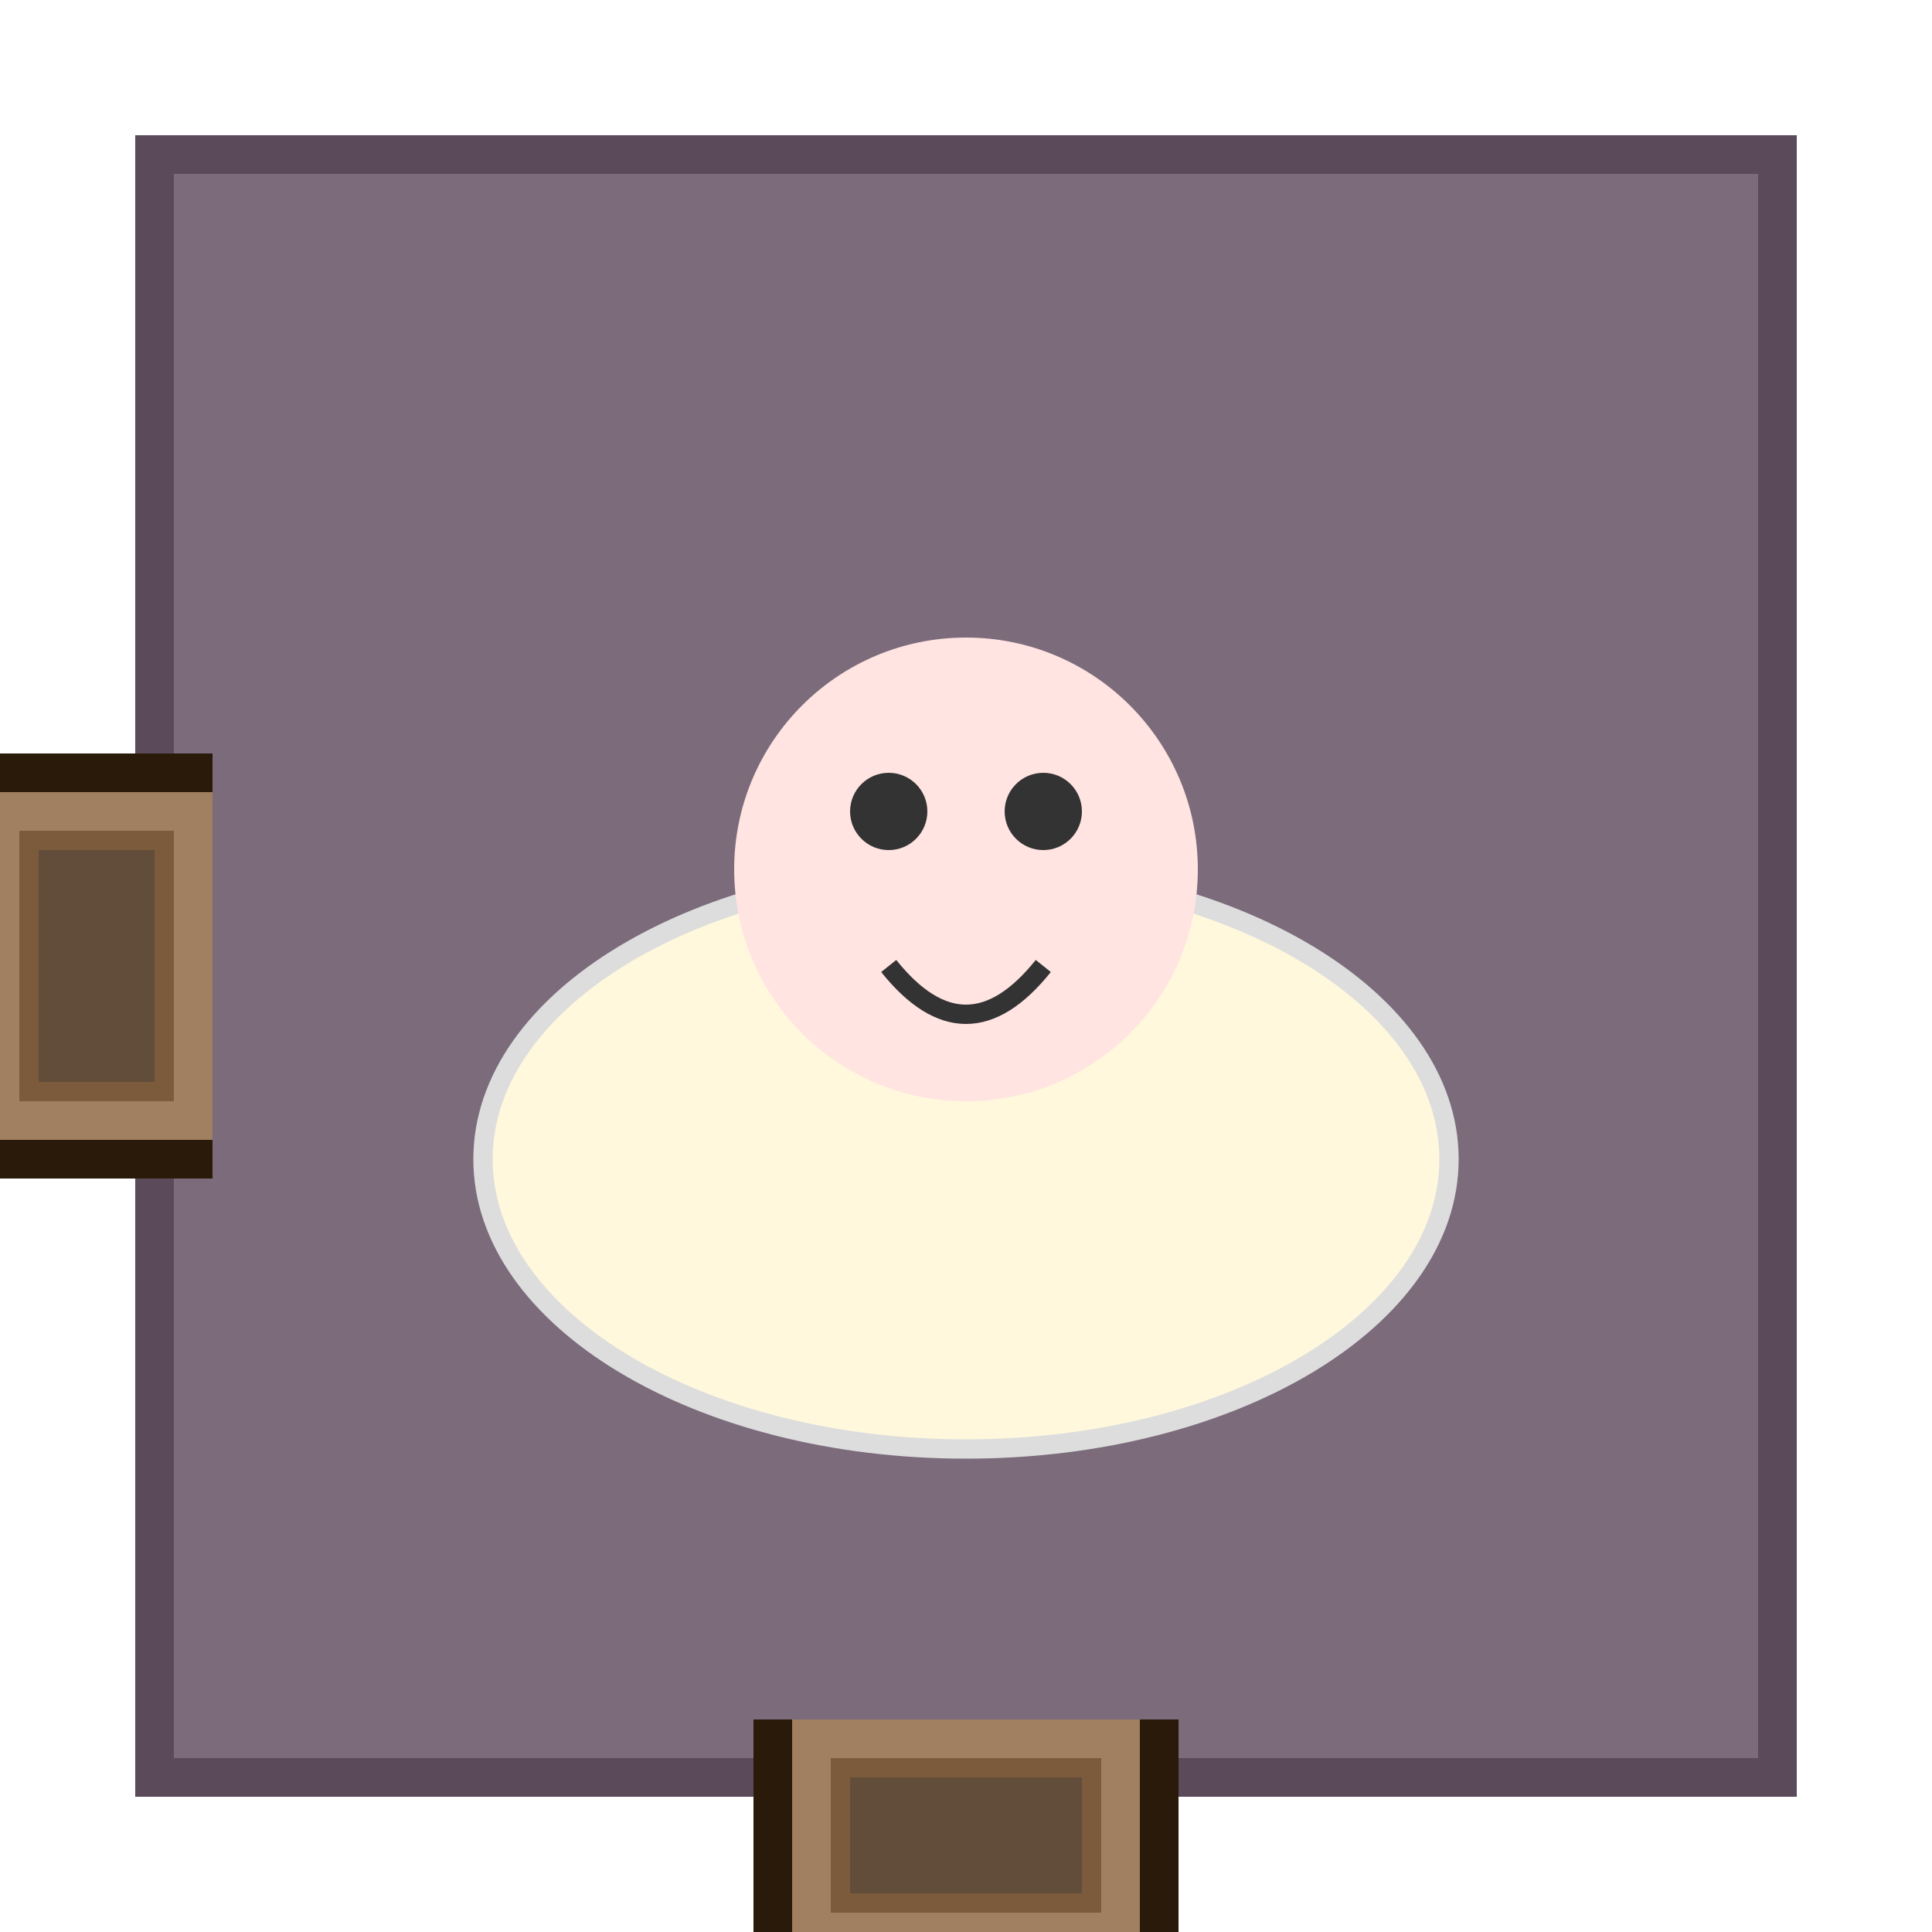
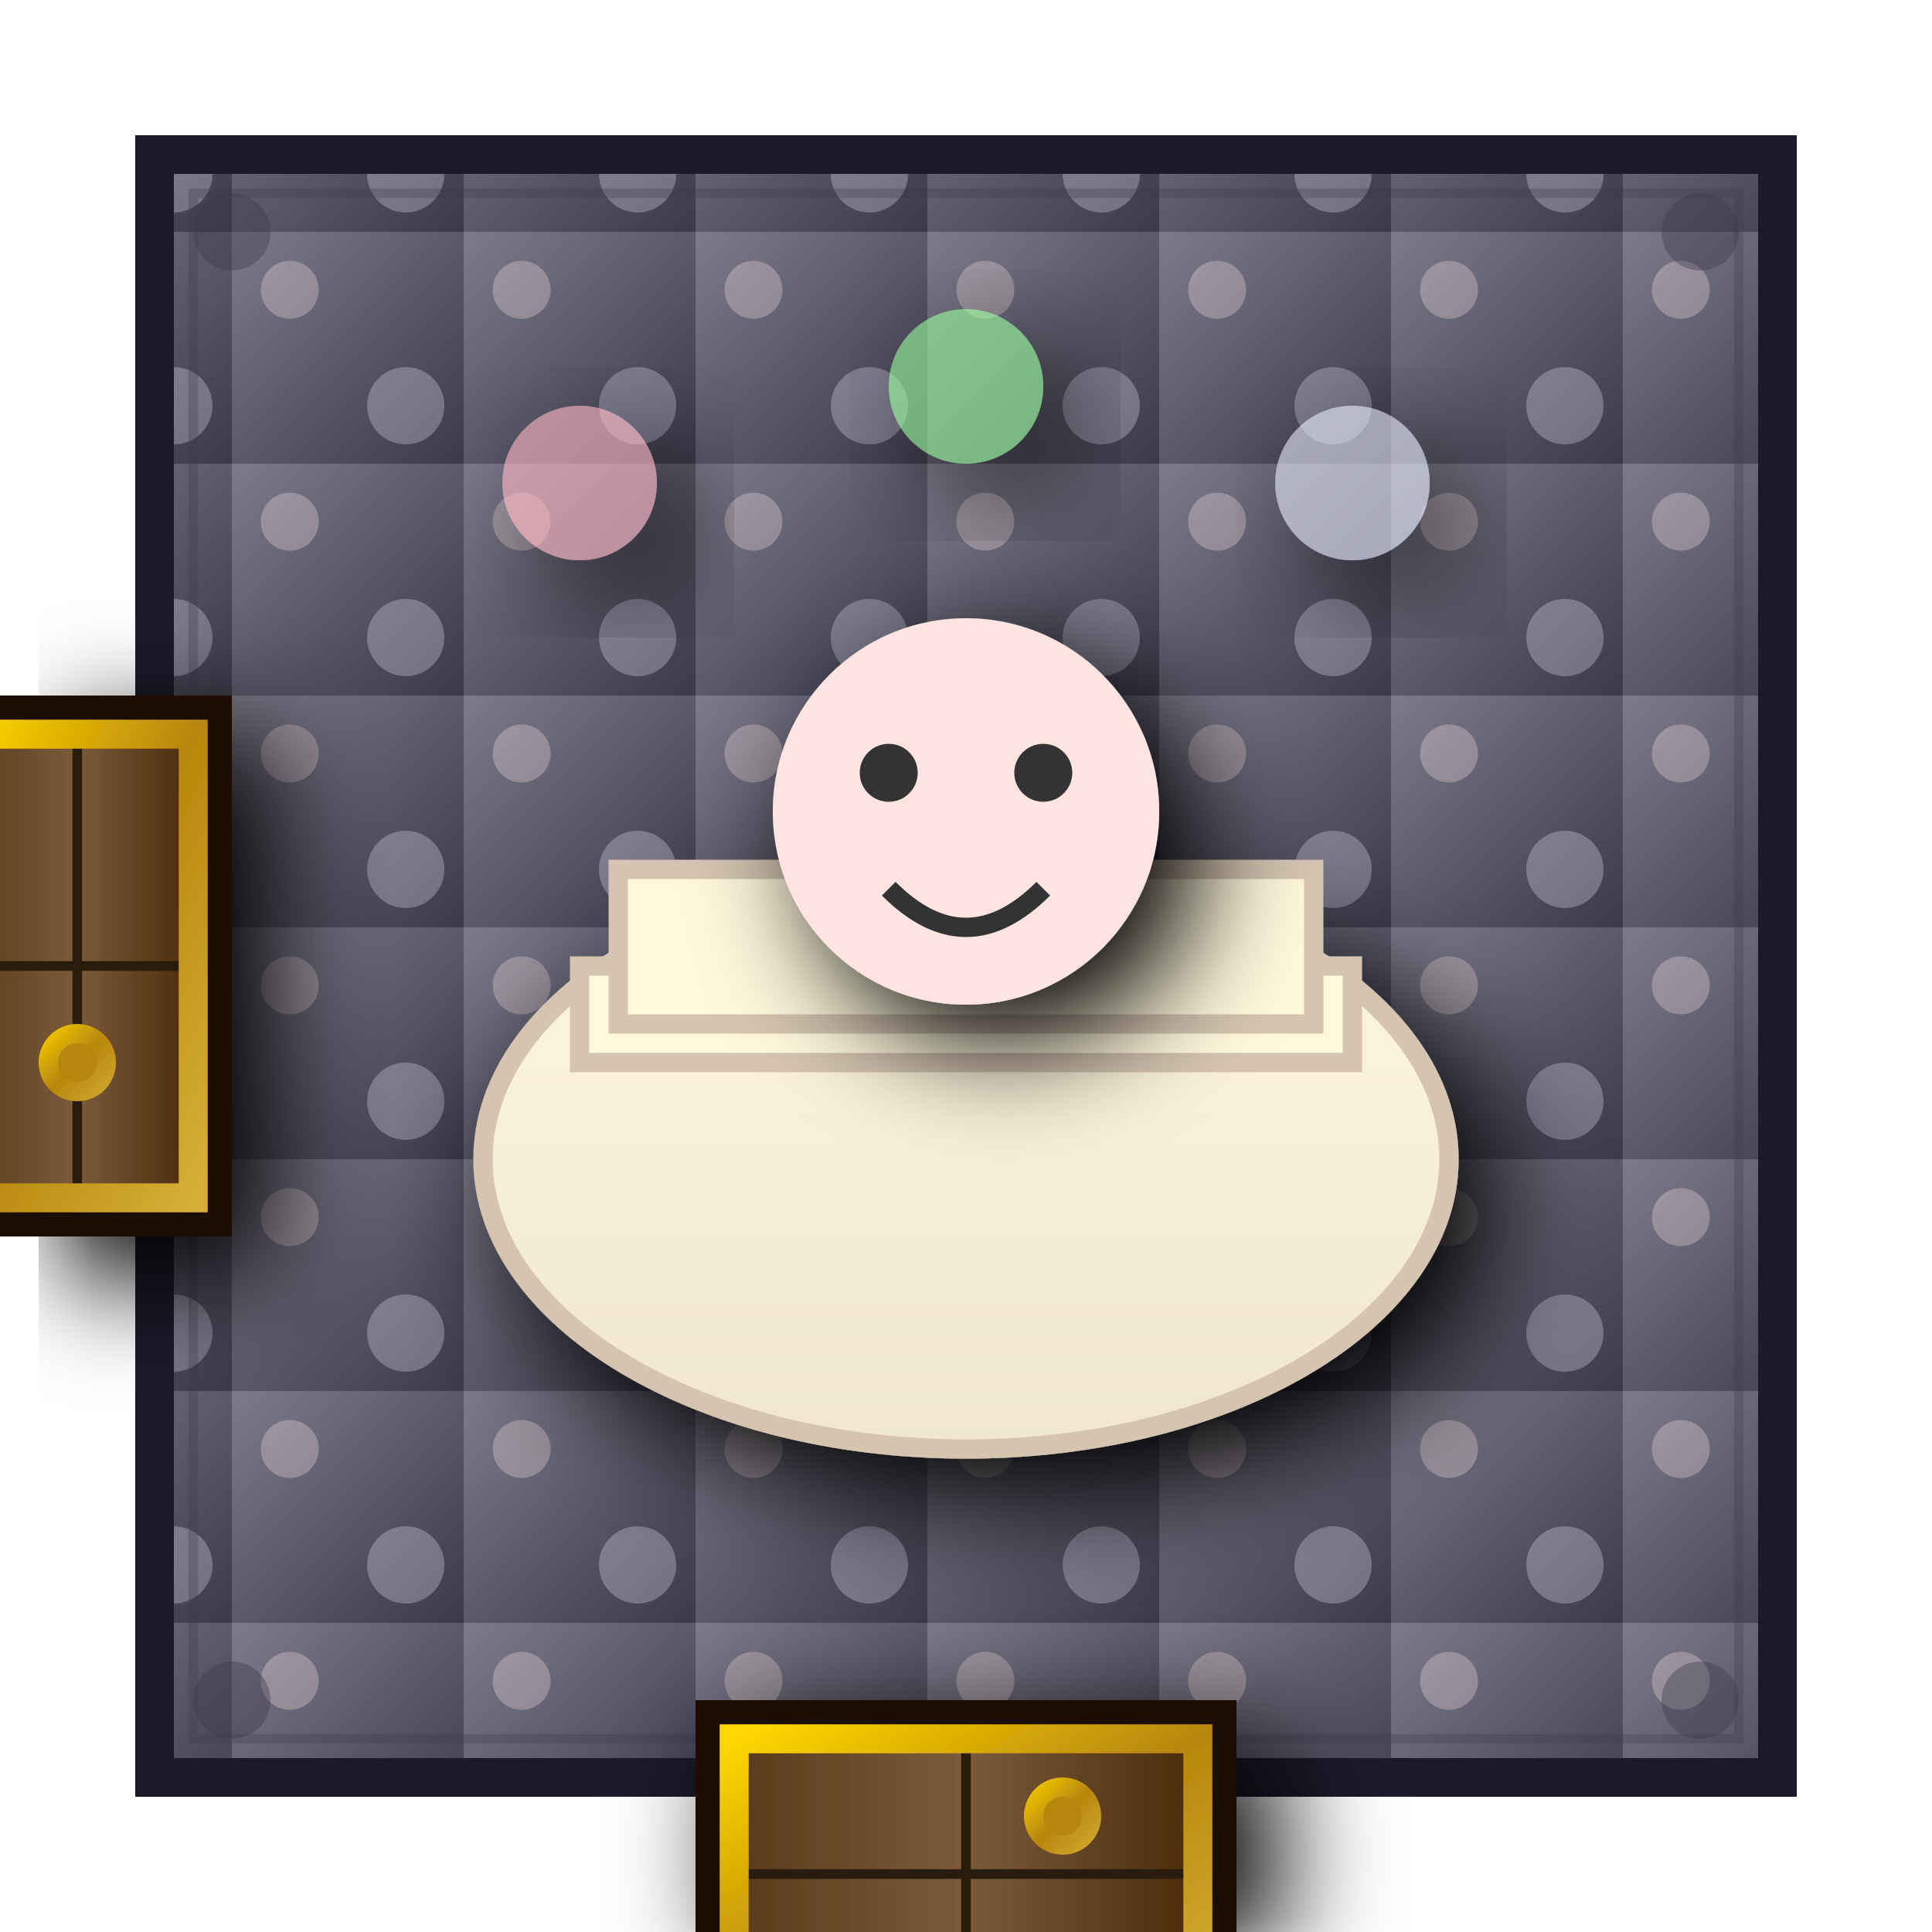
- <svg xmlns="http://www.w3.org/2000/svg" viewBox="0 0 100 100" width="300" height="300">
-   <rect x="8" y="8" width="84" height="84" fill="#7B6B7B" stroke="#5A4A5A" stroke-width="2" />
-   <rect x="40" y="90" width="20" height="12" fill="#3D2B1A" stroke="#2A1A0A" stroke-width="2" />
-   <rect x="42" y="90" width="16" height="10" fill="#7B5B3B" stroke="#A08060" stroke-width="2" />
-   <rect x="44" y="92" width="12" height="6" fill="#5A4A3A" opacity="0.8" />
-   <rect x="-2" y="40" width="12" height="20" fill="#3D2B1A" stroke="#2A1A0A" stroke-width="2" />
-   <rect x="0" y="42" width="10" height="16" fill="#7B5B3B" stroke="#A08060" stroke-width="2" />
-   <rect x="2" y="44" width="6" height="12" fill="#5A4A3A" opacity="0.8" />
-   <ellipse cx="50" cy="60" rx="25" ry="15" fill="#FFF8DC" stroke="#DDD" />
-   <circle cx="50" cy="45" r="12" fill="#FFE4E1" />
-   <circle cx="46" cy="42" r="2" fill="#333" />
-   <circle cx="54" cy="42" r="2" fill="#333" />
-   <path d="M46,50 Q50,55 54,50" fill="none" stroke="#333" stroke-width="1" />
+ <svg xmlns="http://www.w3.org/2000/svg" viewBox="0 0 100 100" width="400" height="400">
+   <defs>
+     <linearGradient id="floorGrad" x1="0%" y1="0%" x2="100%" y2="100%">
+       <stop offset="0%" style="stop-color:#7B7B8B" />
+       <stop offset="50%" style="stop-color:#5A5A6A" />
+       <stop offset="100%" style="stop-color:#3A3A4A" />
+     </linearGradient>
+     <pattern id="carpetPattern" x="0" y="0" width="12" height="12" patternUnits="userSpaceOnUse">
+       <rect width="12" height="12" fill="url(#floorGrad)" />
+       <circle cx="3" cy="3" r="1.5" fill="#FFE4E1" opacity="0.3" />
+       <circle cx="9" cy="9" r="2" fill="#E6E6FA" opacity="0.3" />
+     </pattern>
+     <linearGradient id="doorWood" x1="0%" y1="0%" x2="100%" y2="0%">
+       <stop offset="0%" style="stop-color:#5A3A1A" />
+       <stop offset="50%" style="stop-color:#7B5B3B" />
+       <stop offset="100%" style="stop-color:#4A2A0A" />
+     </linearGradient>
+     <linearGradient id="goldTrim" x1="0%" y1="0%" x2="100%" y2="100%">
+       <stop offset="0%" style="stop-color:#FFD700" />
+       <stop offset="50%" style="stop-color:#B8860B" />
+       <stop offset="100%" style="stop-color:#D4AF37" />
+     </linearGradient>
+     <linearGradient id="cribGrad" x1="0%" y1="0%" x2="0%" y2="100%">
+       <stop offset="0%" style="stop-color:#FFF8DC" />
+       <stop offset="100%" style="stop-color:#F0E6D2" />
+     </linearGradient>
+     <radialGradient id="mobileGlow" cx="50%" cy="50%" r="50%">
+       <stop offset="0%" style="stop-color:#FFB6C1;stop-opacity:0.6" />
+       <stop offset="100%" style="stop-color:#FFB6C1;stop-opacity:0" />
+     </radialGradient>
+     <filter id="softShadow" x="-50%" y="-50%" width="200%" height="200%">
+       <feGaussianBlur in="SourceAlpha" stdDeviation="3" result="blur" />
+       <feOffset in="blur" dx="2" dy="2" result="offsetBlur" />
+       <feComponentTransfer>
+         <feFuncA type="linear" slope="0.4" />
+       </feComponentTransfer>
+       <feMerge>
+         <feMergeNode in="offsetBlur" />
+         <feMergeNode in="SourceGraphic" />
+       </feMerge>
+     </filter>
+   </defs>
+   <rect x="8" y="8" width="84" height="84" fill="url(#carpetPattern)" stroke="#1A1A2A" stroke-width="2" />
+   <rect x="10" y="10" width="80" height="80" fill="none" stroke="#3A3A4A" stroke-width="0.5" opacity="0.3" />
+   <g filter="url(#softShadow)">
+     <rect x="36" y="88" width="28" height="16" fill="#1A0A00" />
+     <rect x="38" y="90" width="24" height="14" fill="url(#doorWood)" />
+     <line x1="50" y1="90" x2="50" y2="104" stroke="#2A1A0A" stroke-width="0.5" />
+     <line x1="38" y1="97" x2="62" y2="97" stroke="#2A1A0A" stroke-width="0.5" />
+     <rect x="38" y="90" width="24" height="14" fill="none" stroke="url(#goldTrim)" stroke-width="1.5" />
+     <circle cx="55" cy="94" r="2" fill="url(#goldTrim)" />
+     <circle cx="55" cy="94" r="1" fill="#B8860B" />
+   </g>
+   <g filter="url(#softShadow)">
+     <rect x="-4" y="36" width="16" height="28" fill="#1A0A00" />
+     <rect x="-2" y="38" width="12" height="24" fill="url(#doorWood)" />
+     <line x1="-2" y1="50" x2="10" y2="50" stroke="#2A1A0A" stroke-width="0.5" />
+     <line x1="4" y1="38" x2="4" y2="62" stroke="#2A1A0A" stroke-width="0.5" />
+     <rect x="-2" y="38" width="12" height="24" fill="none" stroke="url(#goldTrim)" stroke-width="1.5" />
+     <circle cx="4" cy="55" r="2" fill="url(#goldTrim)" />
+     <circle cx="4" cy="55" r="1" fill="#B8860B" />
+   </g>
+   <ellipse cx="50" cy="60" rx="25" ry="15" fill="url(#cribGrad)" stroke="#D4C4B0" filter="url(#softShadow)" />
+   <rect x="30" y="50" width="40" height="5" fill="#FFF8DC" stroke="#D4C4B0" />
+   <rect x="32" y="45" width="36" height="8" fill="#FFF8DC" stroke="#D4C4B0" />
+   <circle cx="50" cy="42" r="10" fill="#FFE4E1" filter="url(#softShadow)" />
+   <circle cx="46" cy="40" r="1.5" fill="#333" />
+   <circle cx="54" cy="40" r="1.5" fill="#333" />
+   <path d="M46,46 Q50,50 54,46" fill="none" stroke="#333" stroke-width="1" />
+   <circle cx="30" cy="25" r="4" fill="#FFB6C1" opacity="0.6" filter="url(#softShadow)" />
+   <circle cx="70" cy="25" r="4" fill="#E6E6FA" opacity="0.6" filter="url(#softShadow)" />
+   <circle cx="50" cy="20" r="4" fill="#98FB98" opacity="0.6" filter="url(#softShadow)" />
+   <circle cx="12" cy="12" r="2" fill="#3A3A4A" opacity="0.4" />
+   <circle cx="88" cy="12" r="2" fill="#3A3A4A" opacity="0.4" />
+   <circle cx="12" cy="88" r="2" fill="#3A3A4A" opacity="0.4" />
+   <circle cx="88" cy="88" r="2" fill="#3A3A4A" opacity="0.4" />
</svg>
